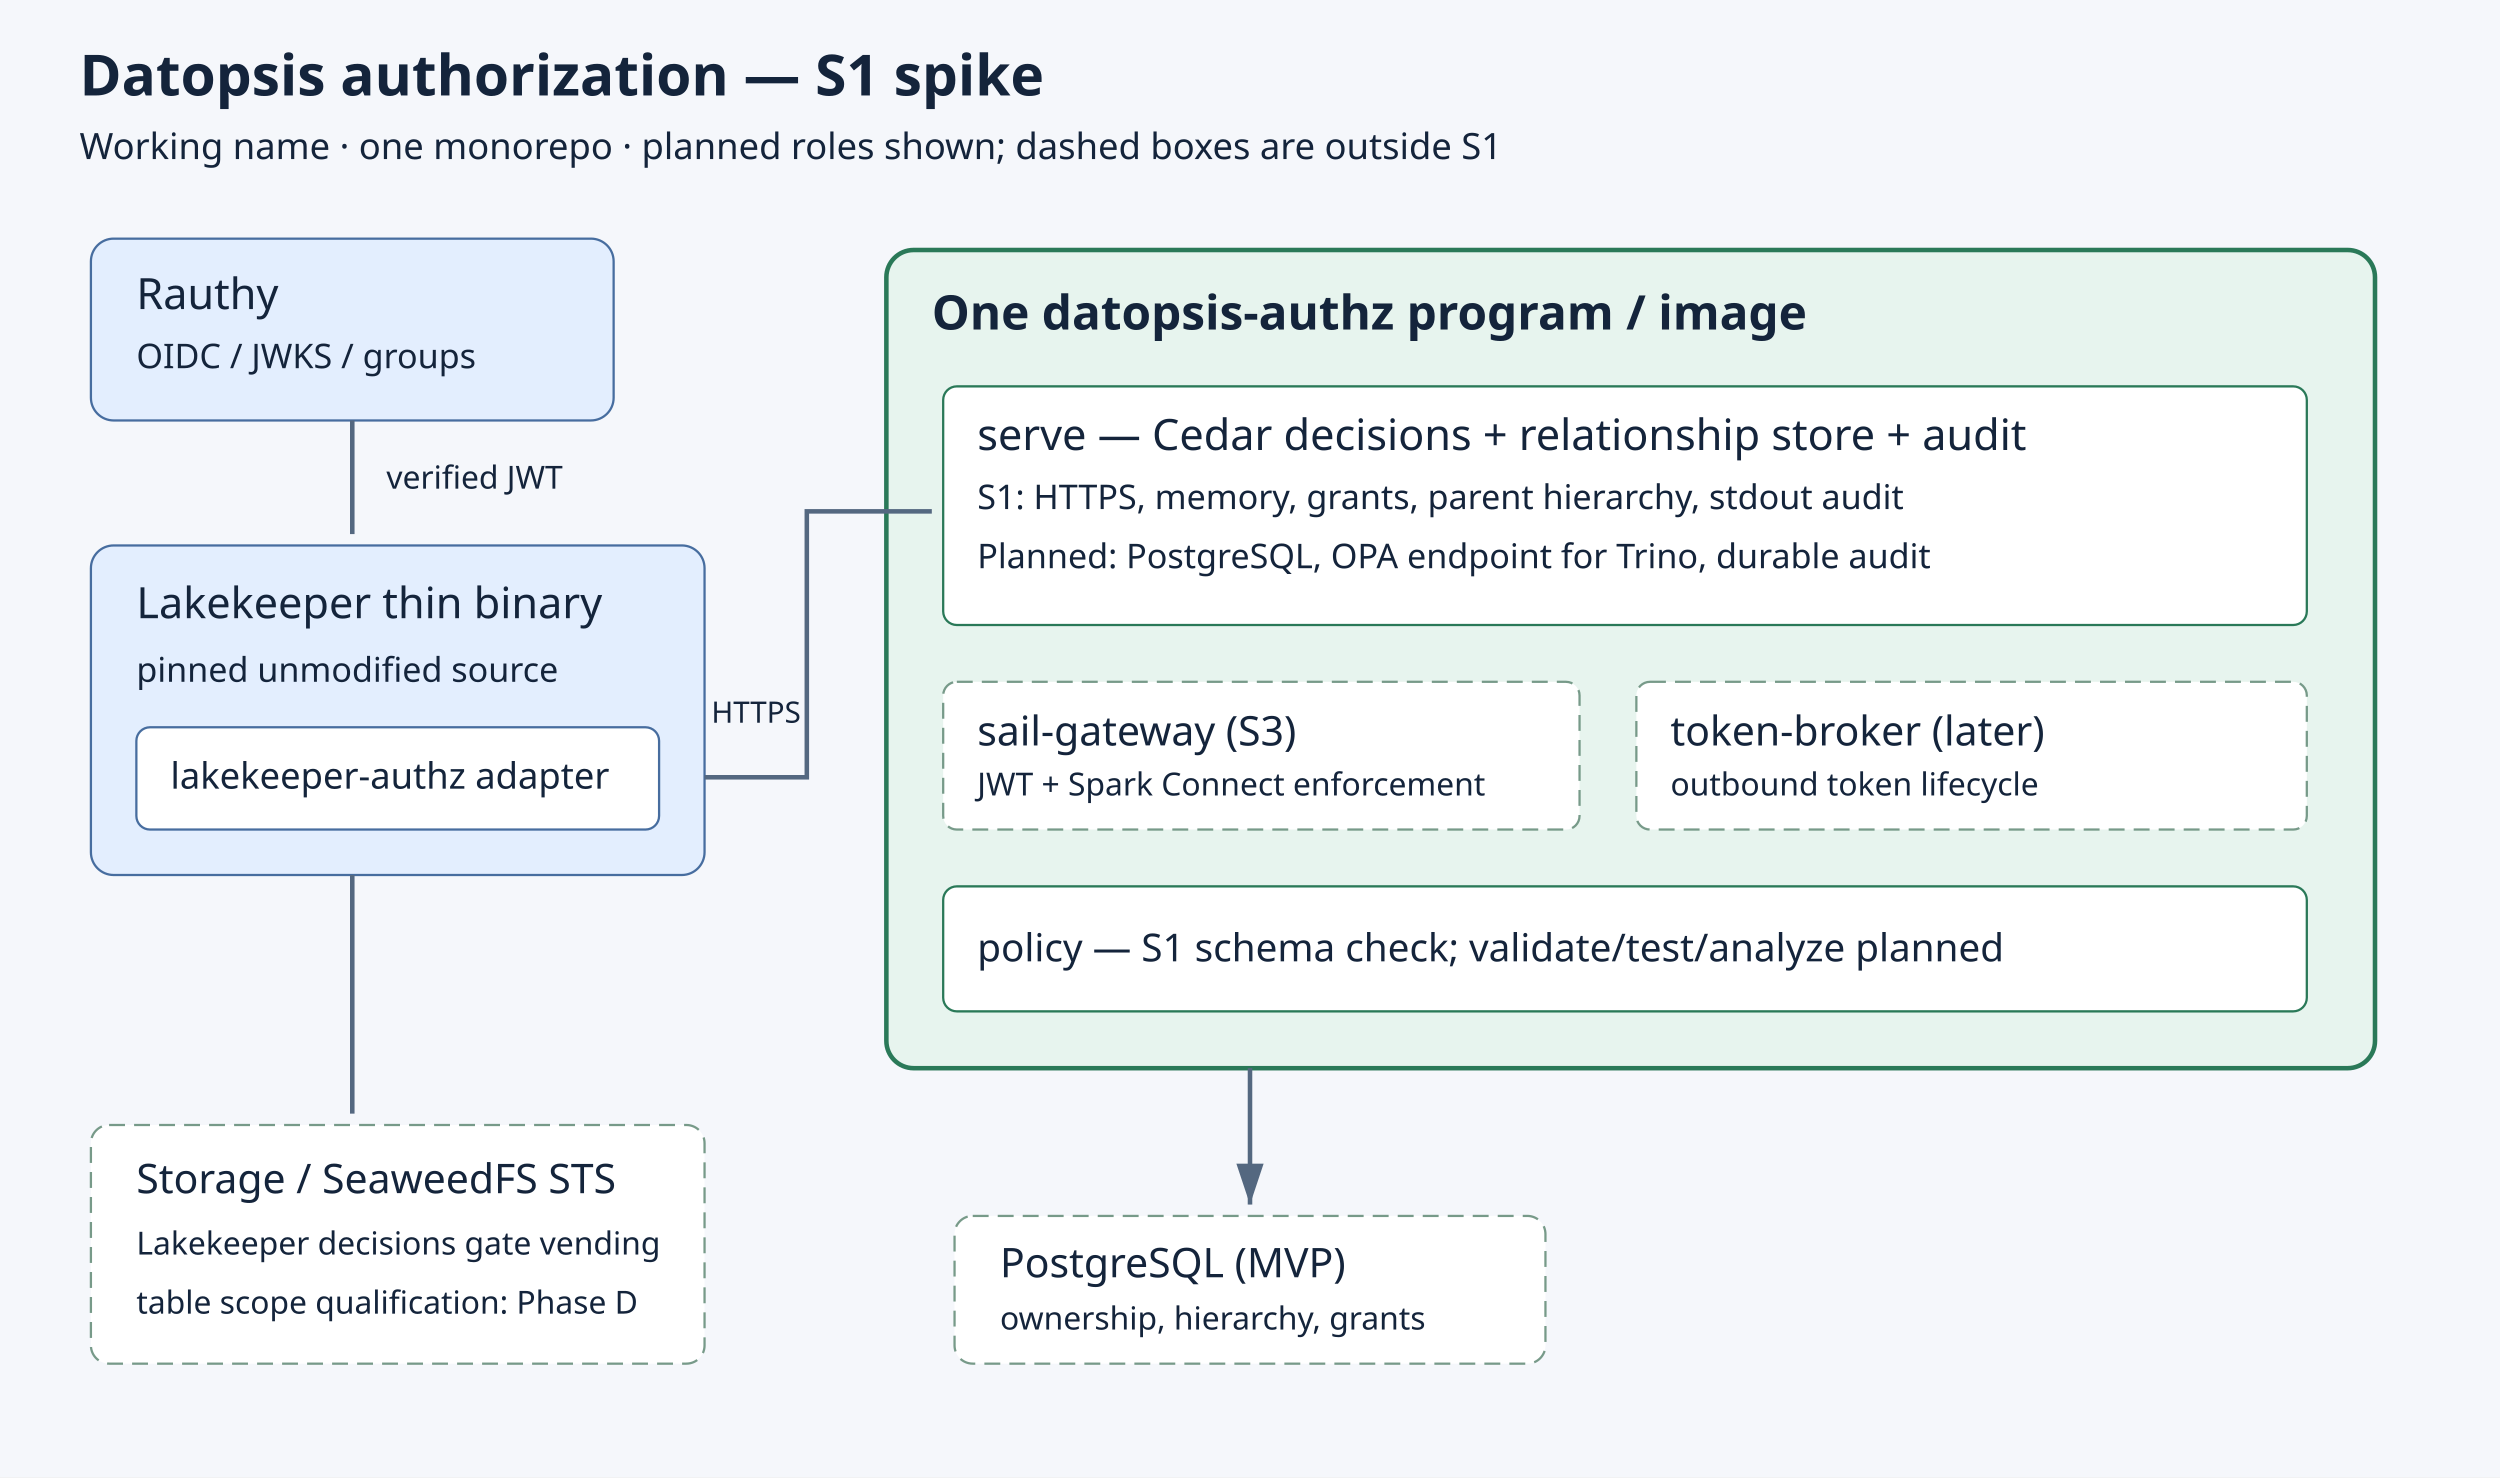
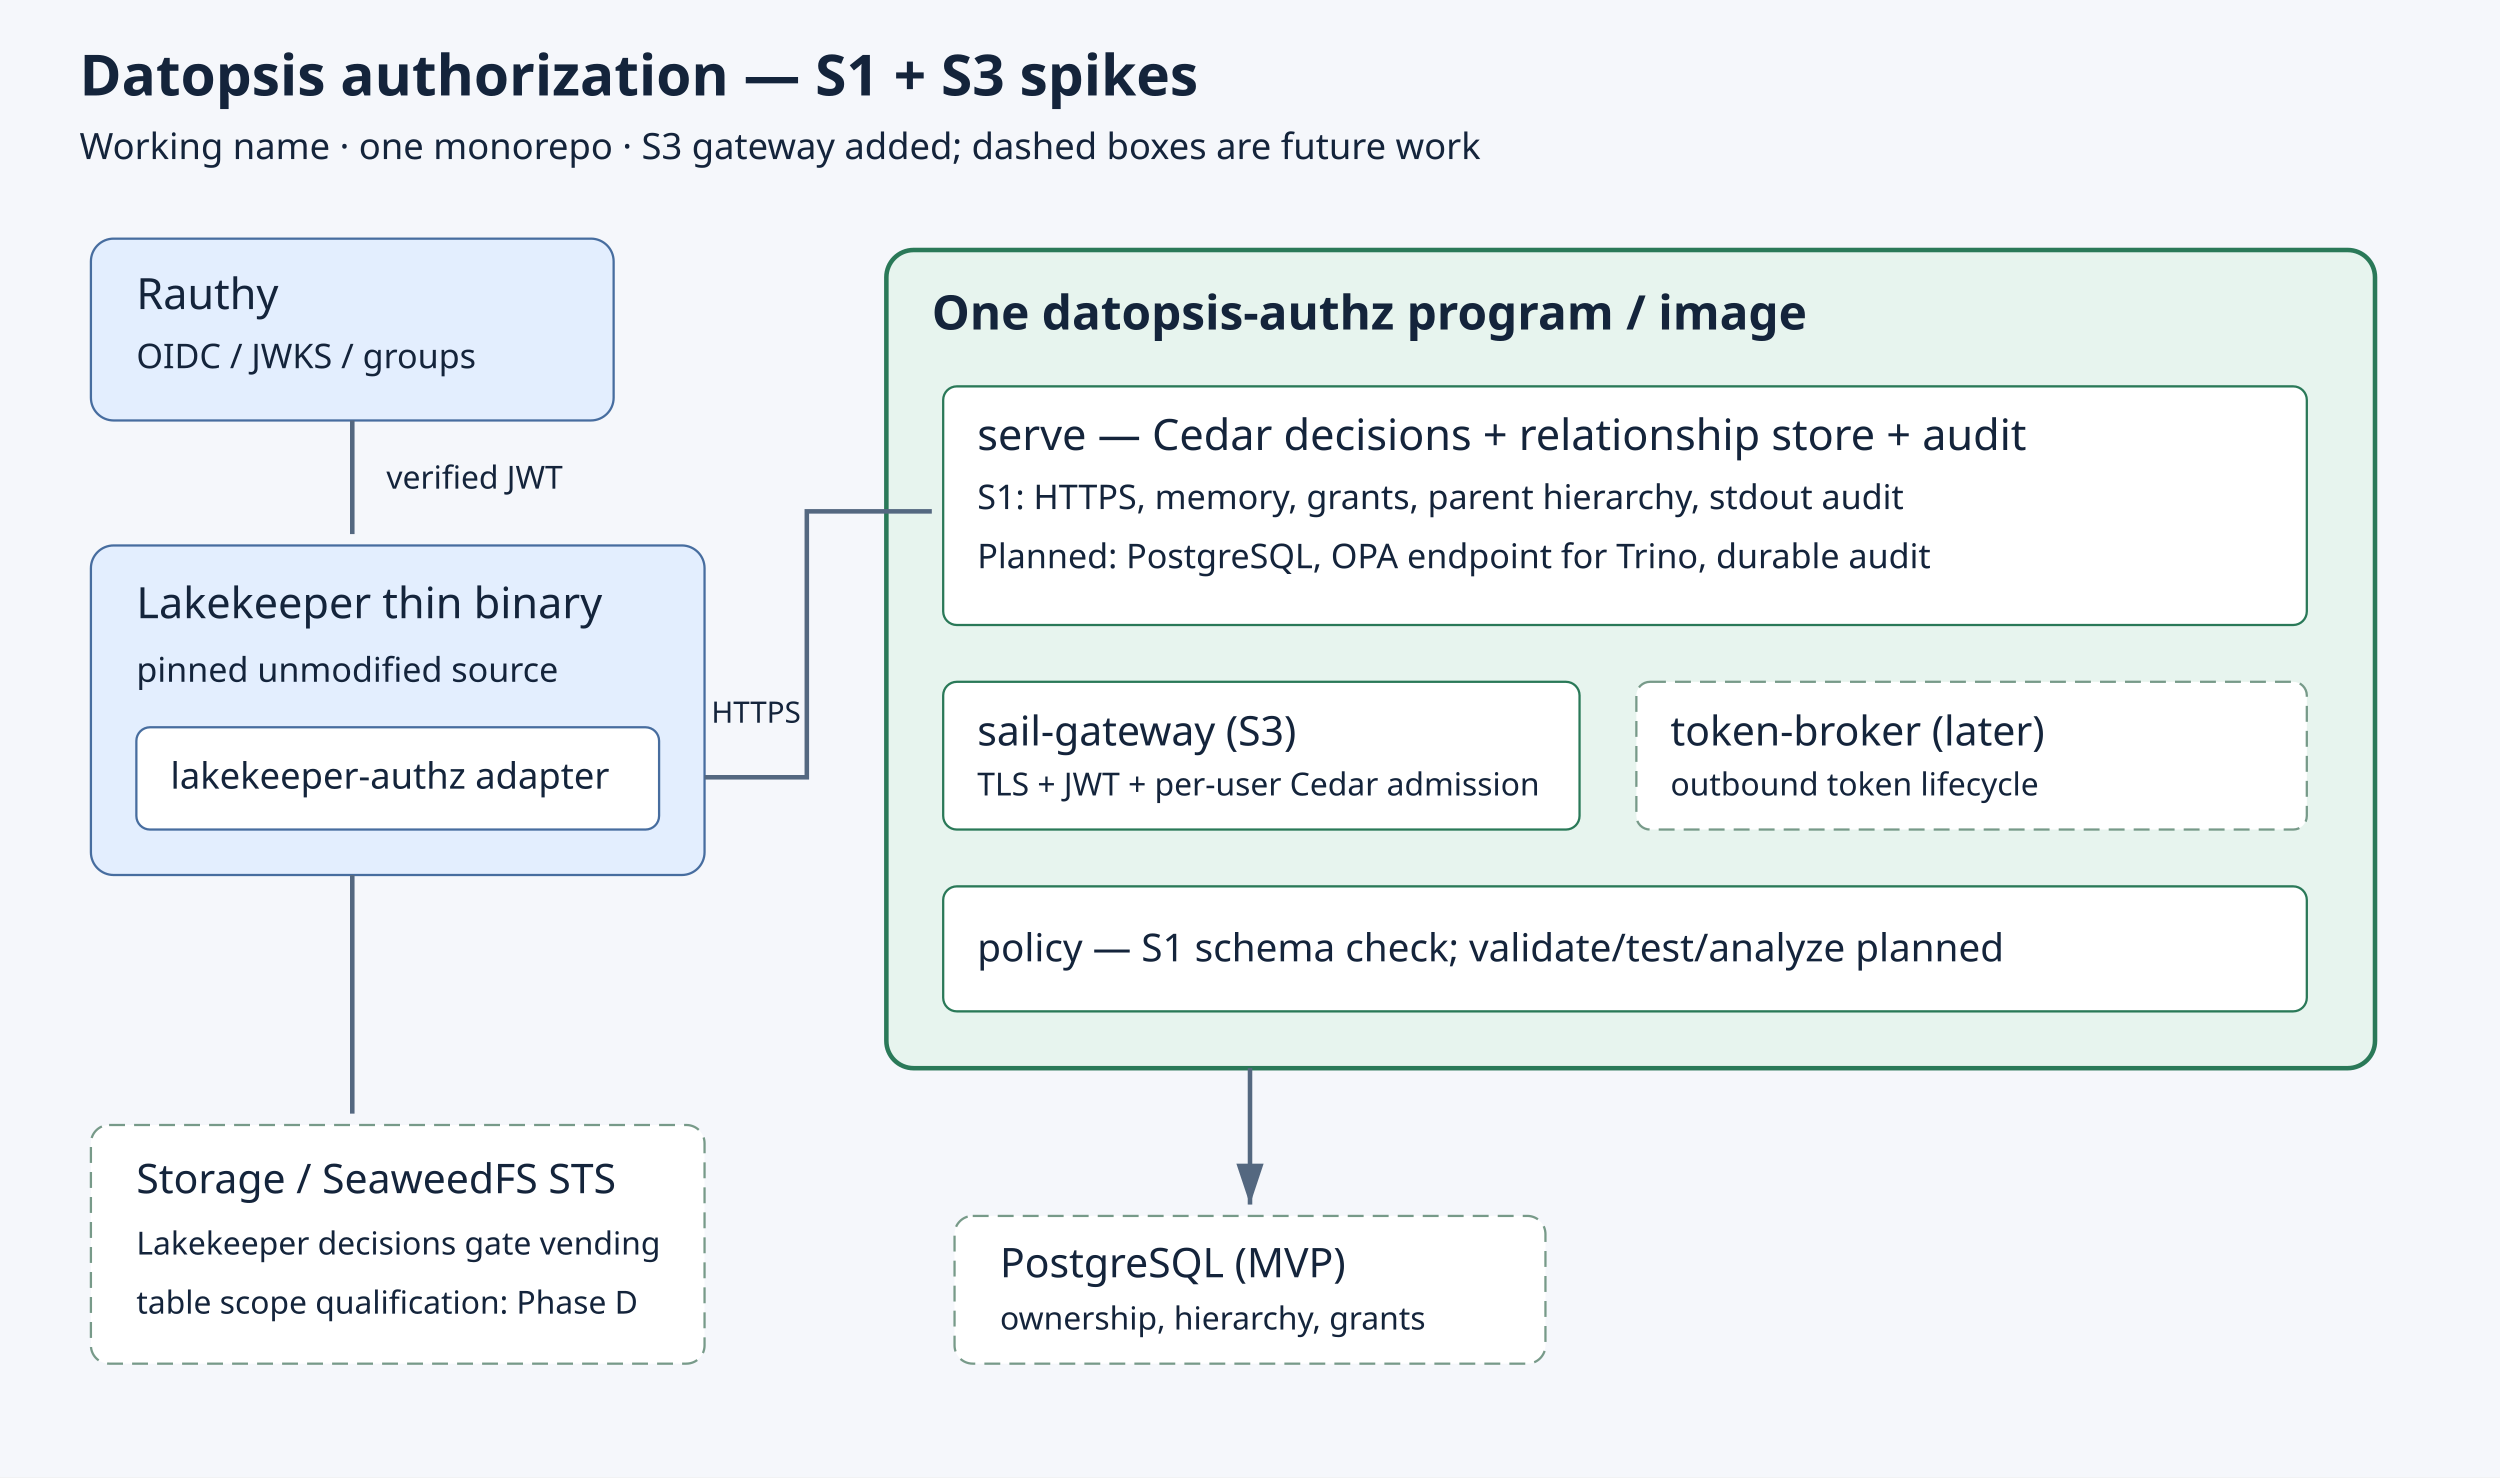
<svg xmlns="http://www.w3.org/2000/svg" width="1100" height="650" viewBox="0 0 1100 650" role="img" aria-labelledby="title desc">
  <defs>
    <marker id="arrow" markerWidth="10" markerHeight="10" refX="9" refY="3" orient="auto">
      <path d="M0,0 L0,6 L9,3z" fill="#546880" />
    </marker>
  </defs>
  <rect width="1100" height="650" fill="#f5f7fb" />
  <g font-family="sans-serif" fill="#14243b">
-     <text x="35" y="42" font-size="25" font-weight="bold">Datopsis authorization — S1 spike</text>
-     <text x="35" y="70" font-size="16">Working name · one monorepo · planned roles shown; dashed boxes are outside S1</text>
+     <text x="35" y="42" font-size="25" font-weight="bold">Datopsis authorization — S1 + S3 spikes</text>
+     <text x="35" y="70" font-size="16">Working name · one monorepo · S3 gateway added; dashed boxes are future work</text>
    <rect x="40" y="105" width="230" height="80" rx="10" fill="#e3eefe" stroke="#476d9f" />
    <text x="60" y="136" font-size="19">Rauthy</text>
    <text x="60" y="162" font-size="15">OIDC / JWKS / groups</text>
    <rect x="40" y="240" width="270" height="145" rx="10" fill="#e3eefe" stroke="#476d9f" />
    <text x="60" y="272" font-size="19">Lakekeeper thin binary</text>
    <text x="60" y="300" font-size="15">pinned unmodified source</text>
    <rect x="60" y="320" width="230" height="45" rx="6" fill="#fff" stroke="#476d9f" />
    <text x="75" y="347" font-size="16">lakekeeper-authz adapter</text>
    <rect x="390" y="110" width="655" height="360" rx="12" fill="#e7f4ee" stroke="#2a7958" stroke-width="2" />
    <text x="410" y="145" font-size="21" font-weight="bold">One datopsis-authz program / image</text>
    <rect x="415" y="170" width="600" height="105" rx="6" fill="#fff" stroke="#2a7958" />
    <text x="430" y="198" font-size="19">serve — Cedar decisions + relationship store + audit</text>
    <text x="430" y="224" font-size="15">S1: HTTPS, memory, grants, parent hierarchy, stdout audit</text>
    <text x="430" y="250" font-size="15">Planned: PostgreSQL, OPA endpoint for Trino, durable audit</text>
    <g stroke="#779a89" stroke-dasharray="7 4" fill="#fff">
-       <rect x="415" y="300" width="280" height="65" rx="6" />
+       <rect x="415" y="300" width="280" height="65" rx="6" stroke-dasharray="none" stroke="#2a7958" />
      <rect x="720" y="300" width="295" height="65" rx="6" />
    </g>
    <text x="430" y="328" font-size="18">sail-gateway (S3)</text>
-     <text x="430" y="350" font-size="14">JWT + Spark Connect enforcement</text>
+     <text x="430" y="350" font-size="14">TLS + JWT + per-user Cedar admission</text>
    <text x="735" y="328" font-size="18">token-broker (later)</text>
    <text x="735" y="350" font-size="14">outbound token lifecycle</text>
    <rect x="415" y="390" width="600" height="55" rx="6" fill="#fff" stroke="#2a7958" />
    <text x="430" y="423" font-size="17">policy — S1 schema check; validate/test/analyze planned</text>
    <rect x="420" y="535" width="260" height="65" rx="8" fill="#fff" stroke="#779a89" stroke-dasharray="7 4" />
    <text x="440" y="562" font-size="18">PostgreSQL (MVP)</text>
    <text x="440" y="585" font-size="14">ownership, hierarchy, grants</text>
    <rect x="40" y="495" width="270" height="105" rx="8" fill="#fff" stroke="#779a89" stroke-dasharray="7 4" />
    <text x="60" y="525" font-size="18">Storage / SeaweedFS STS</text>
    <text x="60" y="552" font-size="14">Lakekeeper decisions gate vending</text>
    <text x="60" y="578" font-size="14">table scope qualification: Phase D</text>
    <path d="M155 185V235 M310 342H355V225H410 M155 385V490 M550 470V530" fill="none" stroke="#546880" stroke-width="2" marker-end="url(#arrow)" />
    <text x="170" y="215" font-size="14">verified JWT</text>
    <text x="313" y="318" font-size="13">HTTPS</text>
  </g>
</svg>
